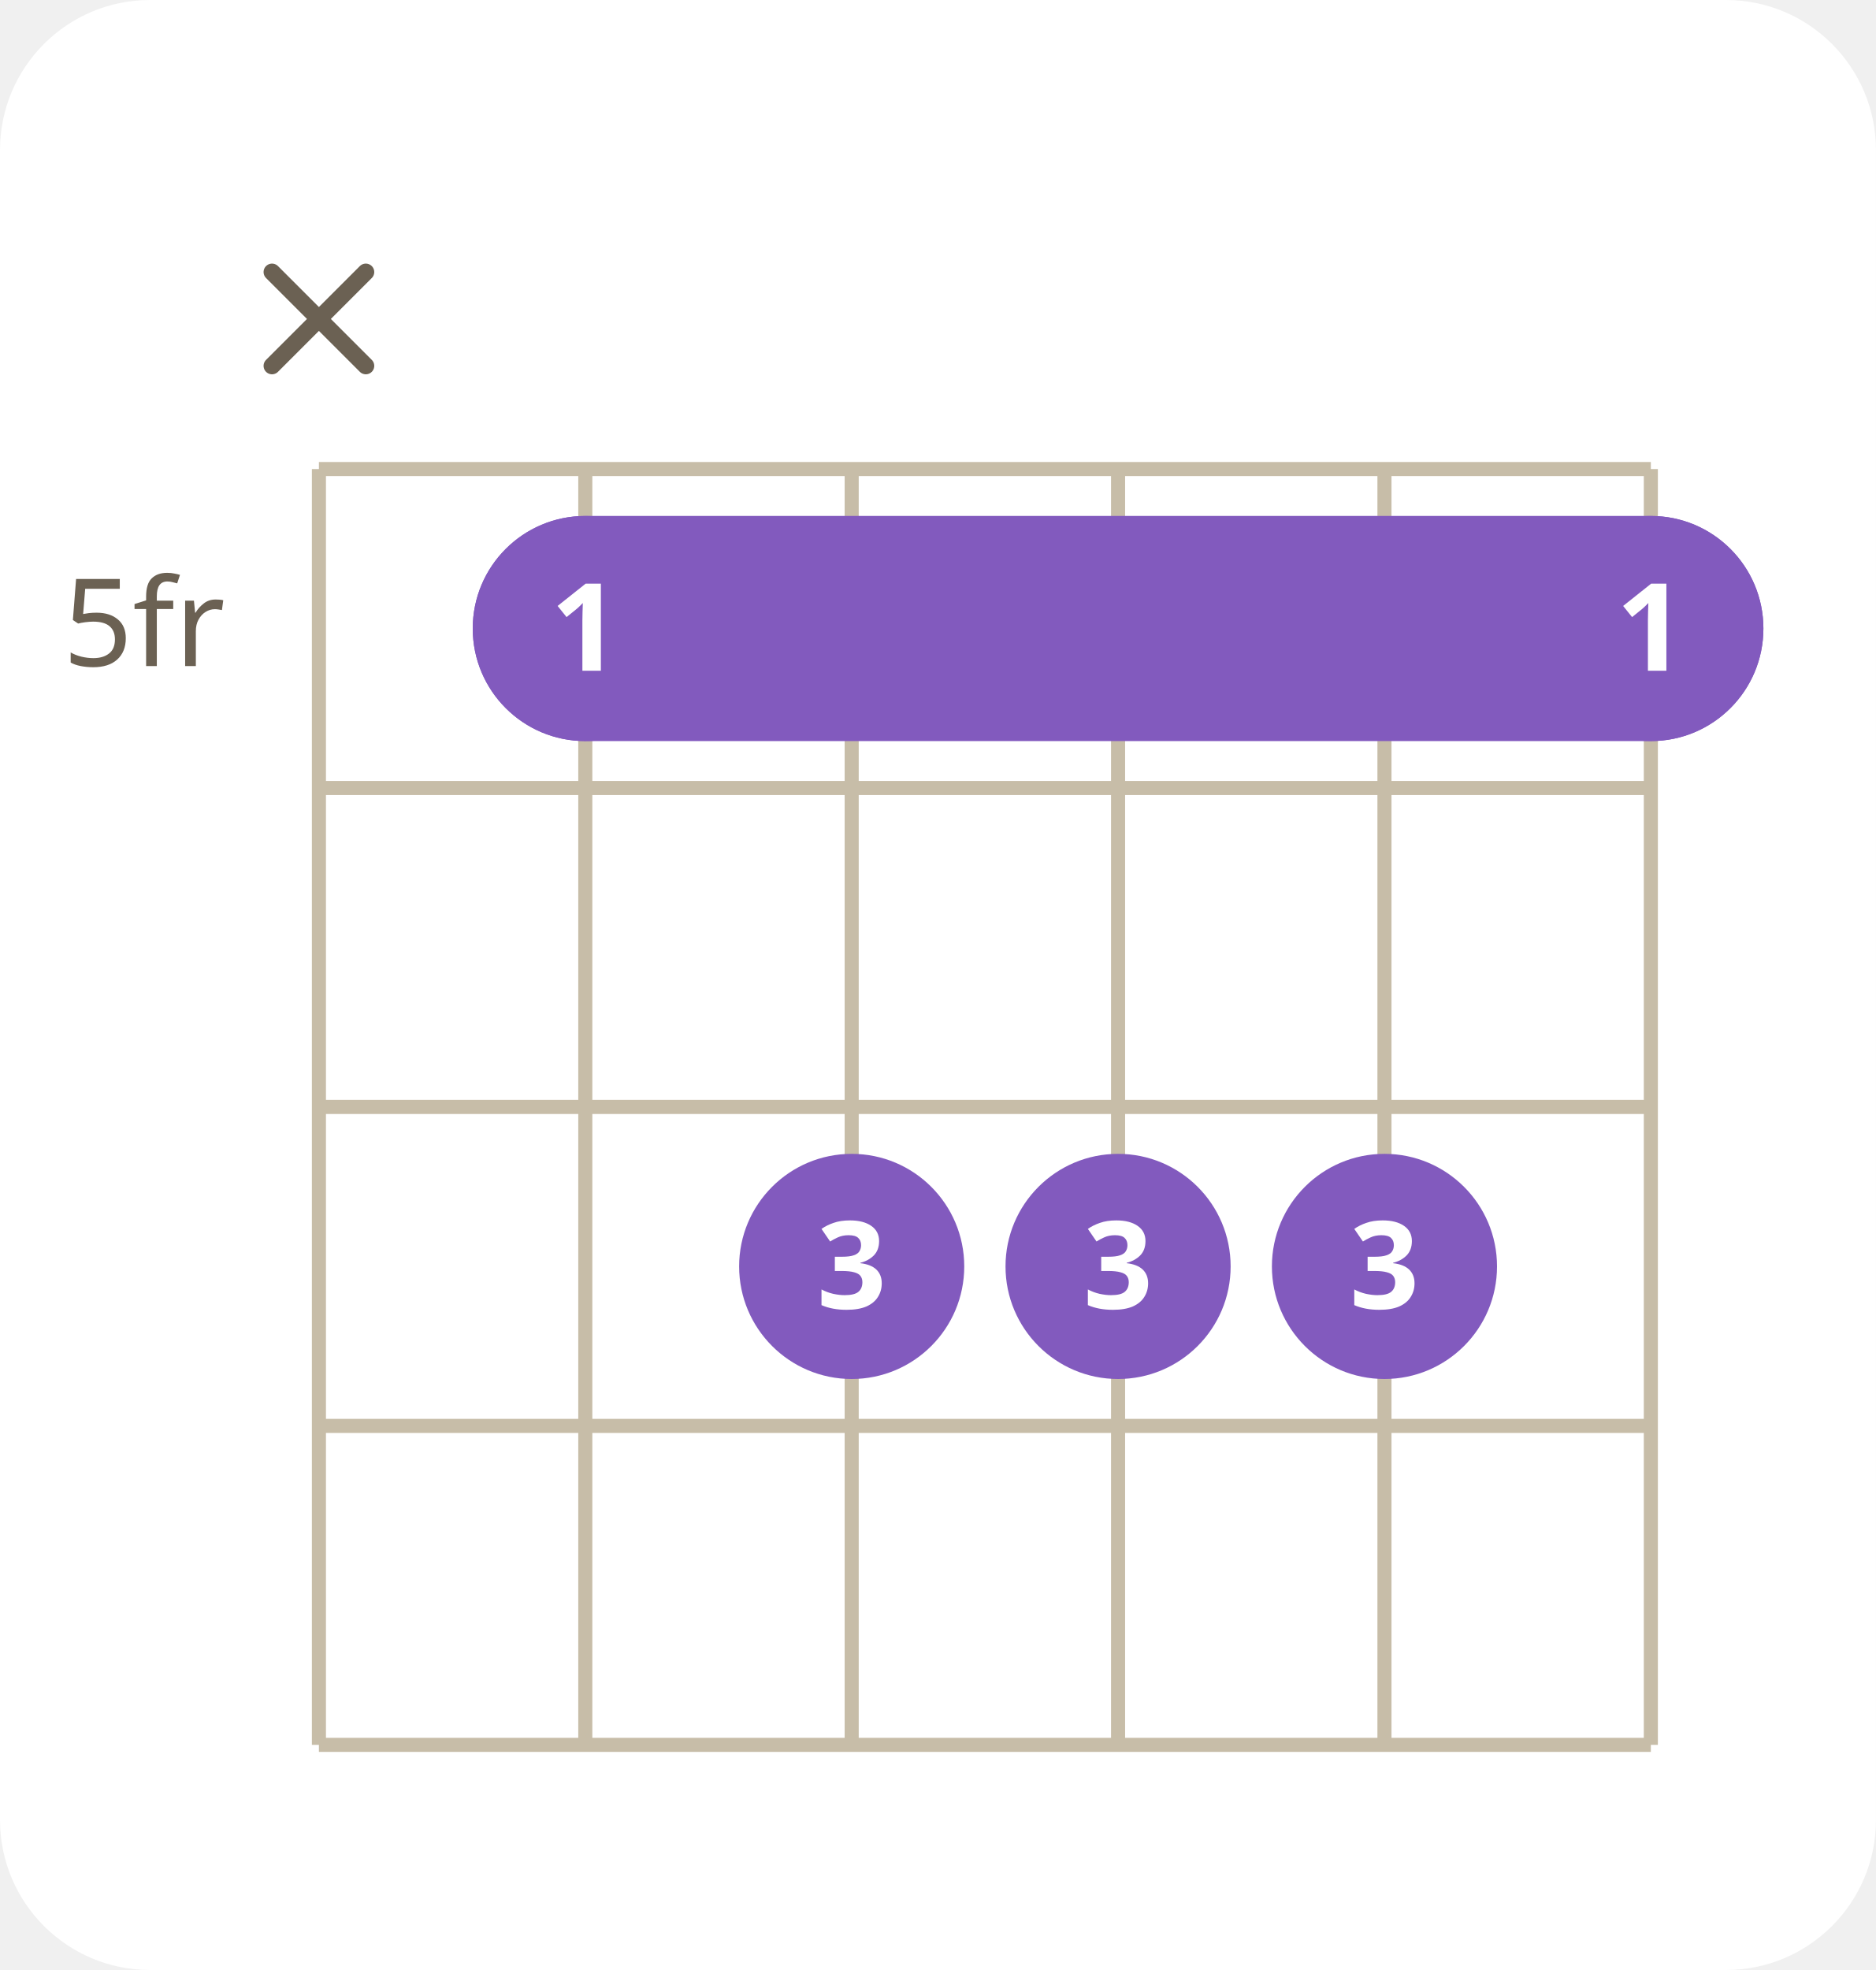
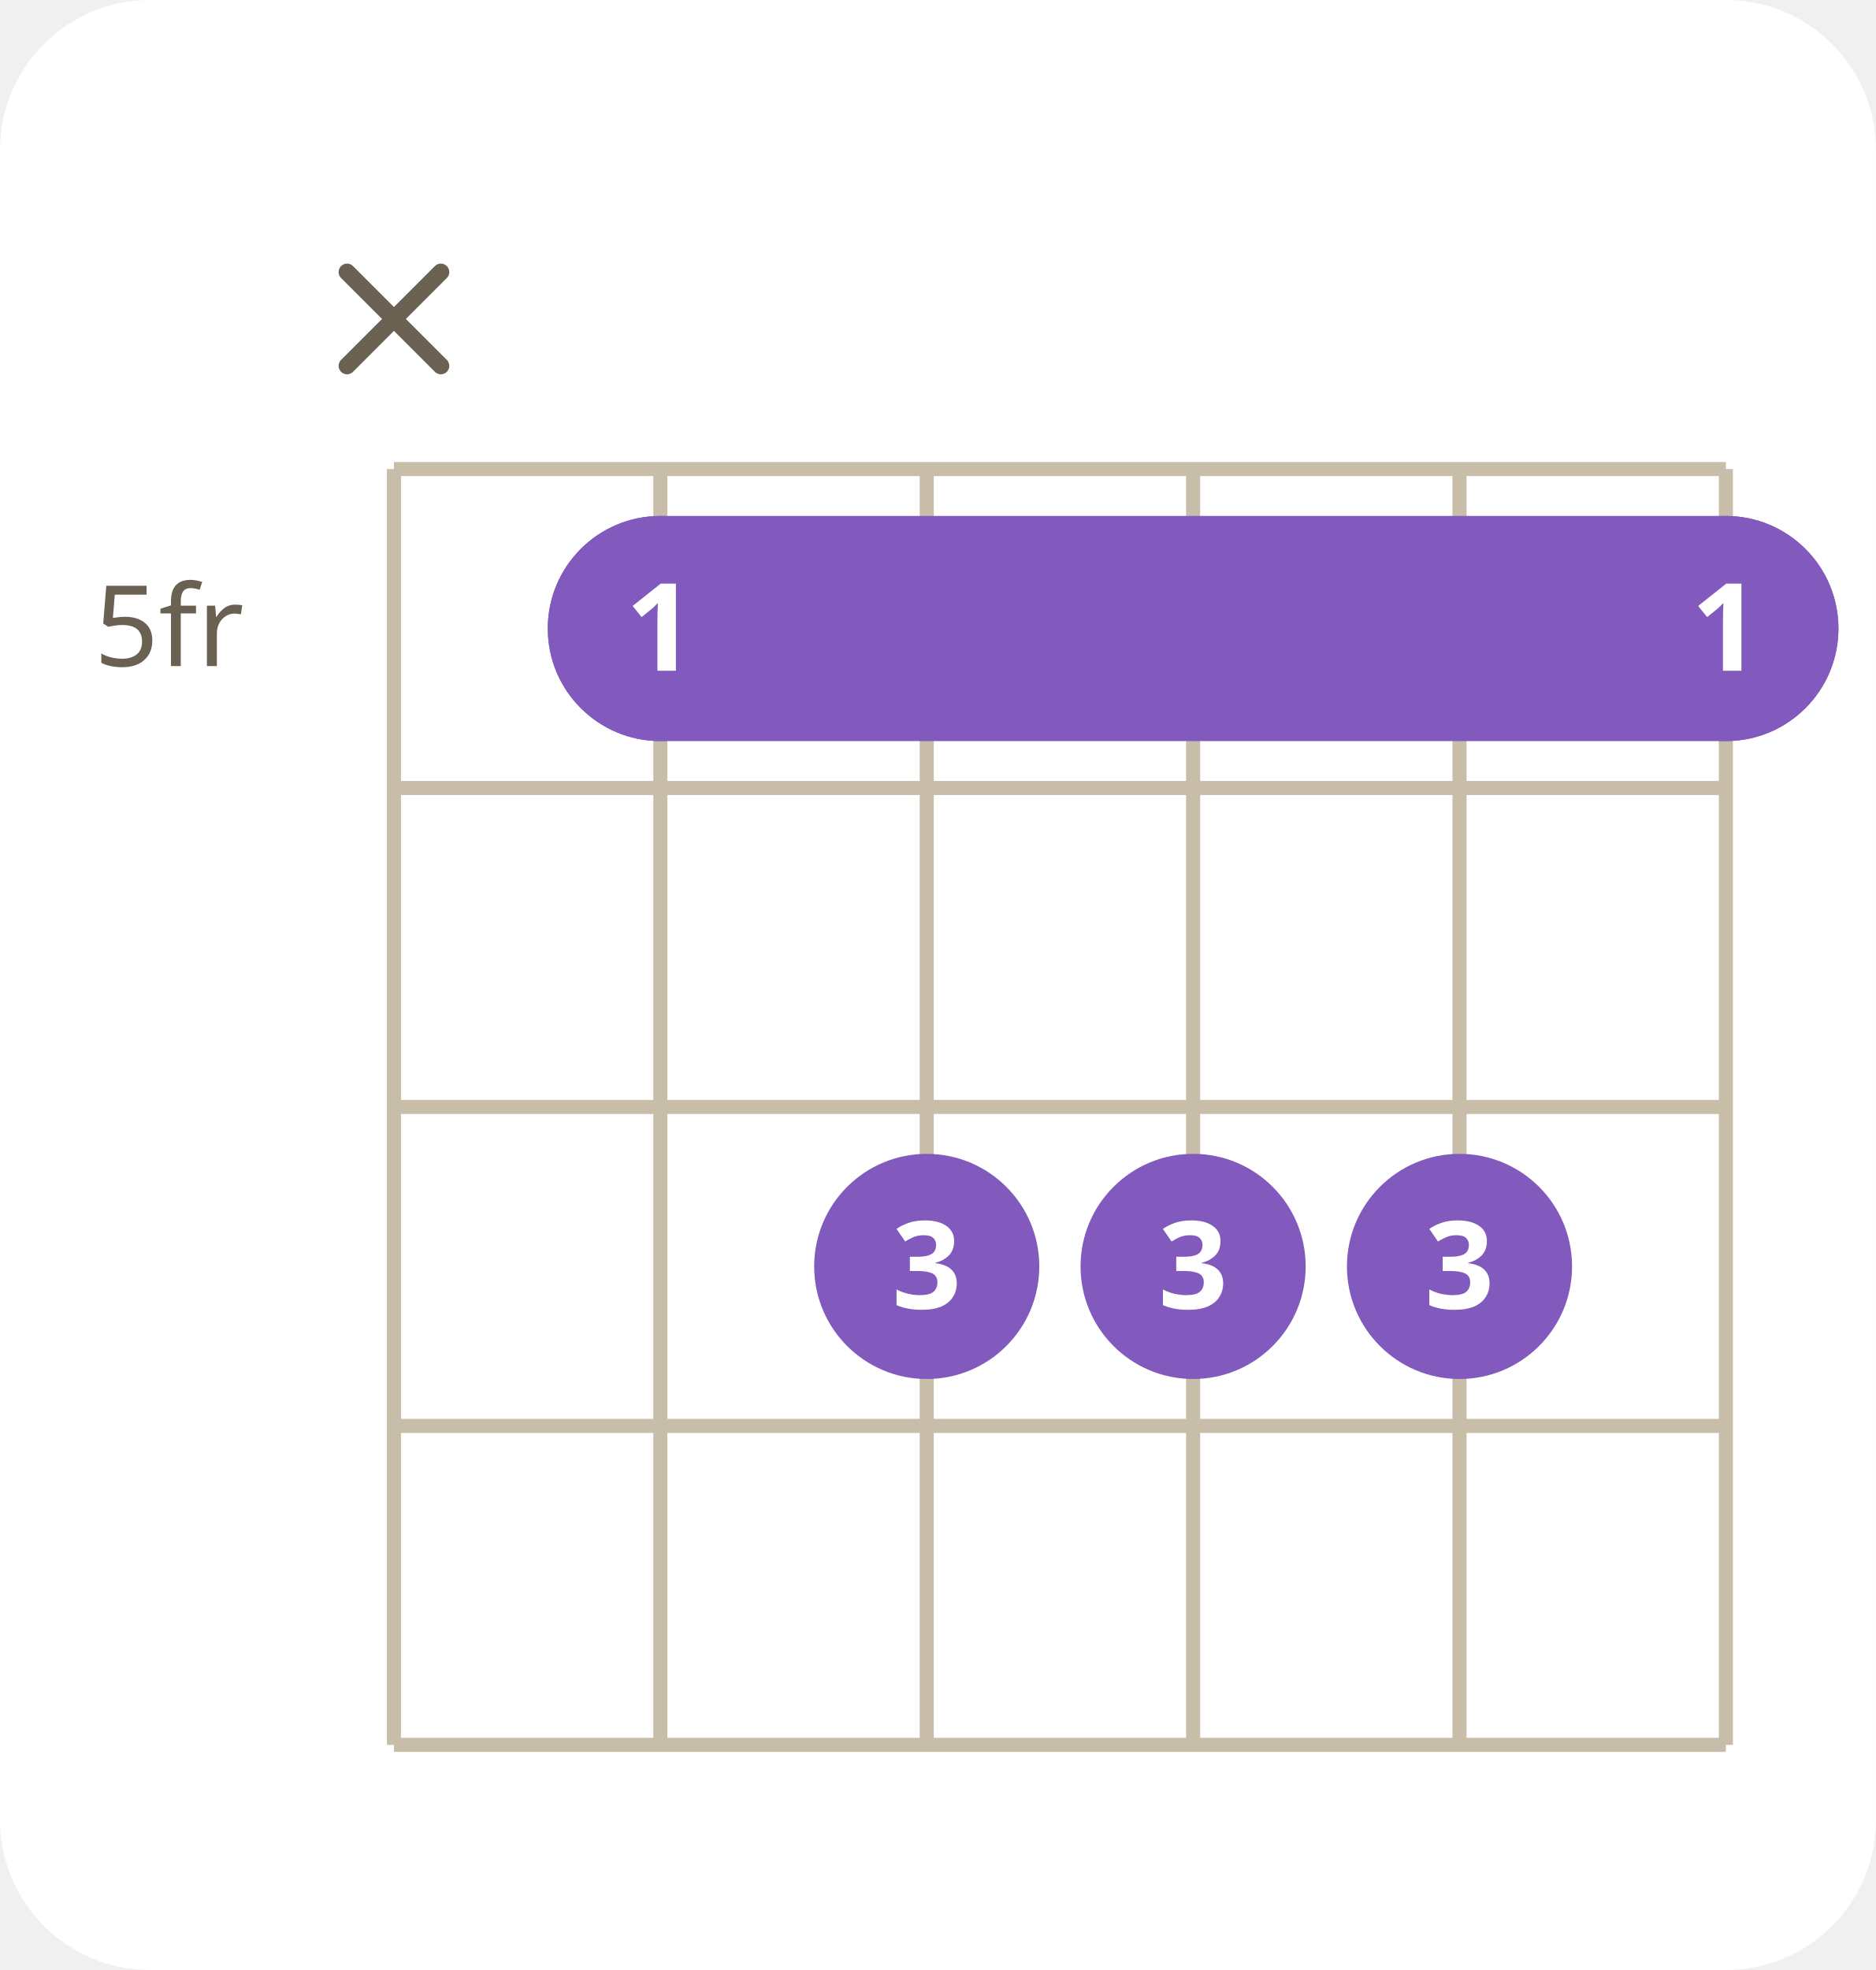
<svg xmlns="http://www.w3.org/2000/svg" viewBox="0 0 200 210" width="200" height="210" role="img" aria-label="D major (barre) chord diagram">
  <rect x="0" y="0" width="200" height="210" rx="16" fill="#ffffff" />
-   <line x1="34" y1="50" x2="34" y2="186" stroke="#c7bda8" stroke-width="1.5" />
-   <line x1="62.4" y1="50" x2="62.4" y2="186" stroke="#c7bda8" stroke-width="1.5" />
-   <line x1="90.8" y1="50" x2="90.8" y2="186" stroke="#c7bda8" stroke-width="1.5" />
-   <line x1="119.2" y1="50" x2="119.2" y2="186" stroke="#c7bda8" stroke-width="1.5" />
-   <line x1="147.6" y1="50" x2="147.6" y2="186" stroke="#c7bda8" stroke-width="1.5" />
-   <line x1="176" y1="50" x2="176" y2="186" stroke="#c7bda8" stroke-width="1.5" />
-   <line x1="34" y1="50" x2="176" y2="50" stroke="#c7bda8" stroke-width="1.5" />
-   <line x1="34" y1="84" x2="176" y2="84" stroke="#c7bda8" stroke-width="1.5" />
-   <line x1="34" y1="118" x2="176" y2="118" stroke="#c7bda8" stroke-width="1.5" />
-   <line x1="34" y1="152" x2="176" y2="152" stroke="#c7bda8" stroke-width="1.5" />
-   <line x1="34" y1="186" x2="176" y2="186" stroke="#c7bda8" stroke-width="1.5" />
-   <text x="24" y="71" text-anchor="end" font-family="system-ui, sans-serif" font-size="13" fill="#6b6153">5fr</text>
-   <path d="M29 29 L39 39 M39 29 L29 39" stroke="#6b6153" stroke-width="1.8" stroke-linecap="round" />
-   <rect x="50.4" y="55" width="137.6" height="24" rx="12" fill="#825abe" />
-   <circle cx="62.4" cy="67" r="12" fill="#825abe" />
-   <text x="62.4" y="71.5" text-anchor="middle" font-family="system-ui, sans-serif" font-size="13" font-weight="600" fill="#ffffff">1</text>
-   <circle cx="90.8" cy="135" r="12" fill="#825abe" />
-   <text x="90.8" y="139.5" text-anchor="middle" font-family="system-ui, sans-serif" font-size="13" font-weight="600" fill="#ffffff">3</text>
-   <circle cx="119.2" cy="135" r="12" fill="#825abe" />
-   <text x="119.2" y="139.5" text-anchor="middle" font-family="system-ui, sans-serif" font-size="13" font-weight="600" fill="#ffffff">3</text>
-   <circle cx="147.6" cy="135" r="12" fill="#825abe" />
-   <text x="147.6" y="139.5" text-anchor="middle" font-family="system-ui, sans-serif" font-size="13" font-weight="600" fill="#ffffff">3</text>
-   <circle cx="176" cy="67" r="12" fill="#825abe" />
-   <text x="176" y="71.5" text-anchor="middle" font-family="system-ui, sans-serif" font-size="13" font-weight="600" fill="#ffffff">1</text>
+   <line x1="42" y1="50" x2="42" y2="186" stroke="#c7bda8" stroke-width="1.5" />
+   <line x1="70.4" y1="50" x2="70.4" y2="186" stroke="#c7bda8" stroke-width="1.5" />
+   <line x1="98.8" y1="50" x2="98.8" y2="186" stroke="#c7bda8" stroke-width="1.5" />
+   <line x1="127.2" y1="50" x2="127.2" y2="186" stroke="#c7bda8" stroke-width="1.5" />
+   <line x1="155.6" y1="50" x2="155.6" y2="186" stroke="#c7bda8" stroke-width="1.5" />
+   <line x1="184" y1="50" x2="184" y2="186" stroke="#c7bda8" stroke-width="1.5" />
+   <line x1="42" y1="50" x2="184" y2="50" stroke="#c7bda8" stroke-width="1.5" />
+   <line x1="42" y1="84" x2="184" y2="84" stroke="#c7bda8" stroke-width="1.5" />
+   <line x1="42" y1="118" x2="184" y2="118" stroke="#c7bda8" stroke-width="1.5" />
+   <line x1="42" y1="152" x2="184" y2="152" stroke="#c7bda8" stroke-width="1.5" />
+   <line x1="42" y1="186" x2="184" y2="186" stroke="#c7bda8" stroke-width="1.5" />
+   <text x="26" y="71" text-anchor="end" font-family="system-ui, sans-serif" font-size="12" fill="#6b6153">5fr</text>
+   <path d="M37 29 L47 39 M47 29 L37 39" stroke="#6b6153" stroke-width="1.8" stroke-linecap="round" />
+   <rect x="58.4" y="55" width="137.6" height="24" rx="12" fill="#825abe" />
+   <circle cx="70.4" cy="67" r="12" fill="#825abe" />
+   <text x="70.4" y="71.5" text-anchor="middle" font-family="system-ui, sans-serif" font-size="13" font-weight="600" fill="#ffffff">1</text>
+   <circle cx="98.8" cy="135" r="12" fill="#825abe" />
+   <text x="98.8" y="139.5" text-anchor="middle" font-family="system-ui, sans-serif" font-size="13" font-weight="600" fill="#ffffff">3</text>
+   <circle cx="127.2" cy="135" r="12" fill="#825abe" />
+   <text x="127.2" y="139.5" text-anchor="middle" font-family="system-ui, sans-serif" font-size="13" font-weight="600" fill="#ffffff">3</text>
+   <circle cx="155.6" cy="135" r="12" fill="#825abe" />
+   <text x="155.6" y="139.5" text-anchor="middle" font-family="system-ui, sans-serif" font-size="13" font-weight="600" fill="#ffffff">3</text>
+   <circle cx="184" cy="67" r="12" fill="#825abe" />
+   <text x="184" y="71.5" text-anchor="middle" font-family="system-ui, sans-serif" font-size="13" font-weight="600" fill="#ffffff">1</text>
</svg>
